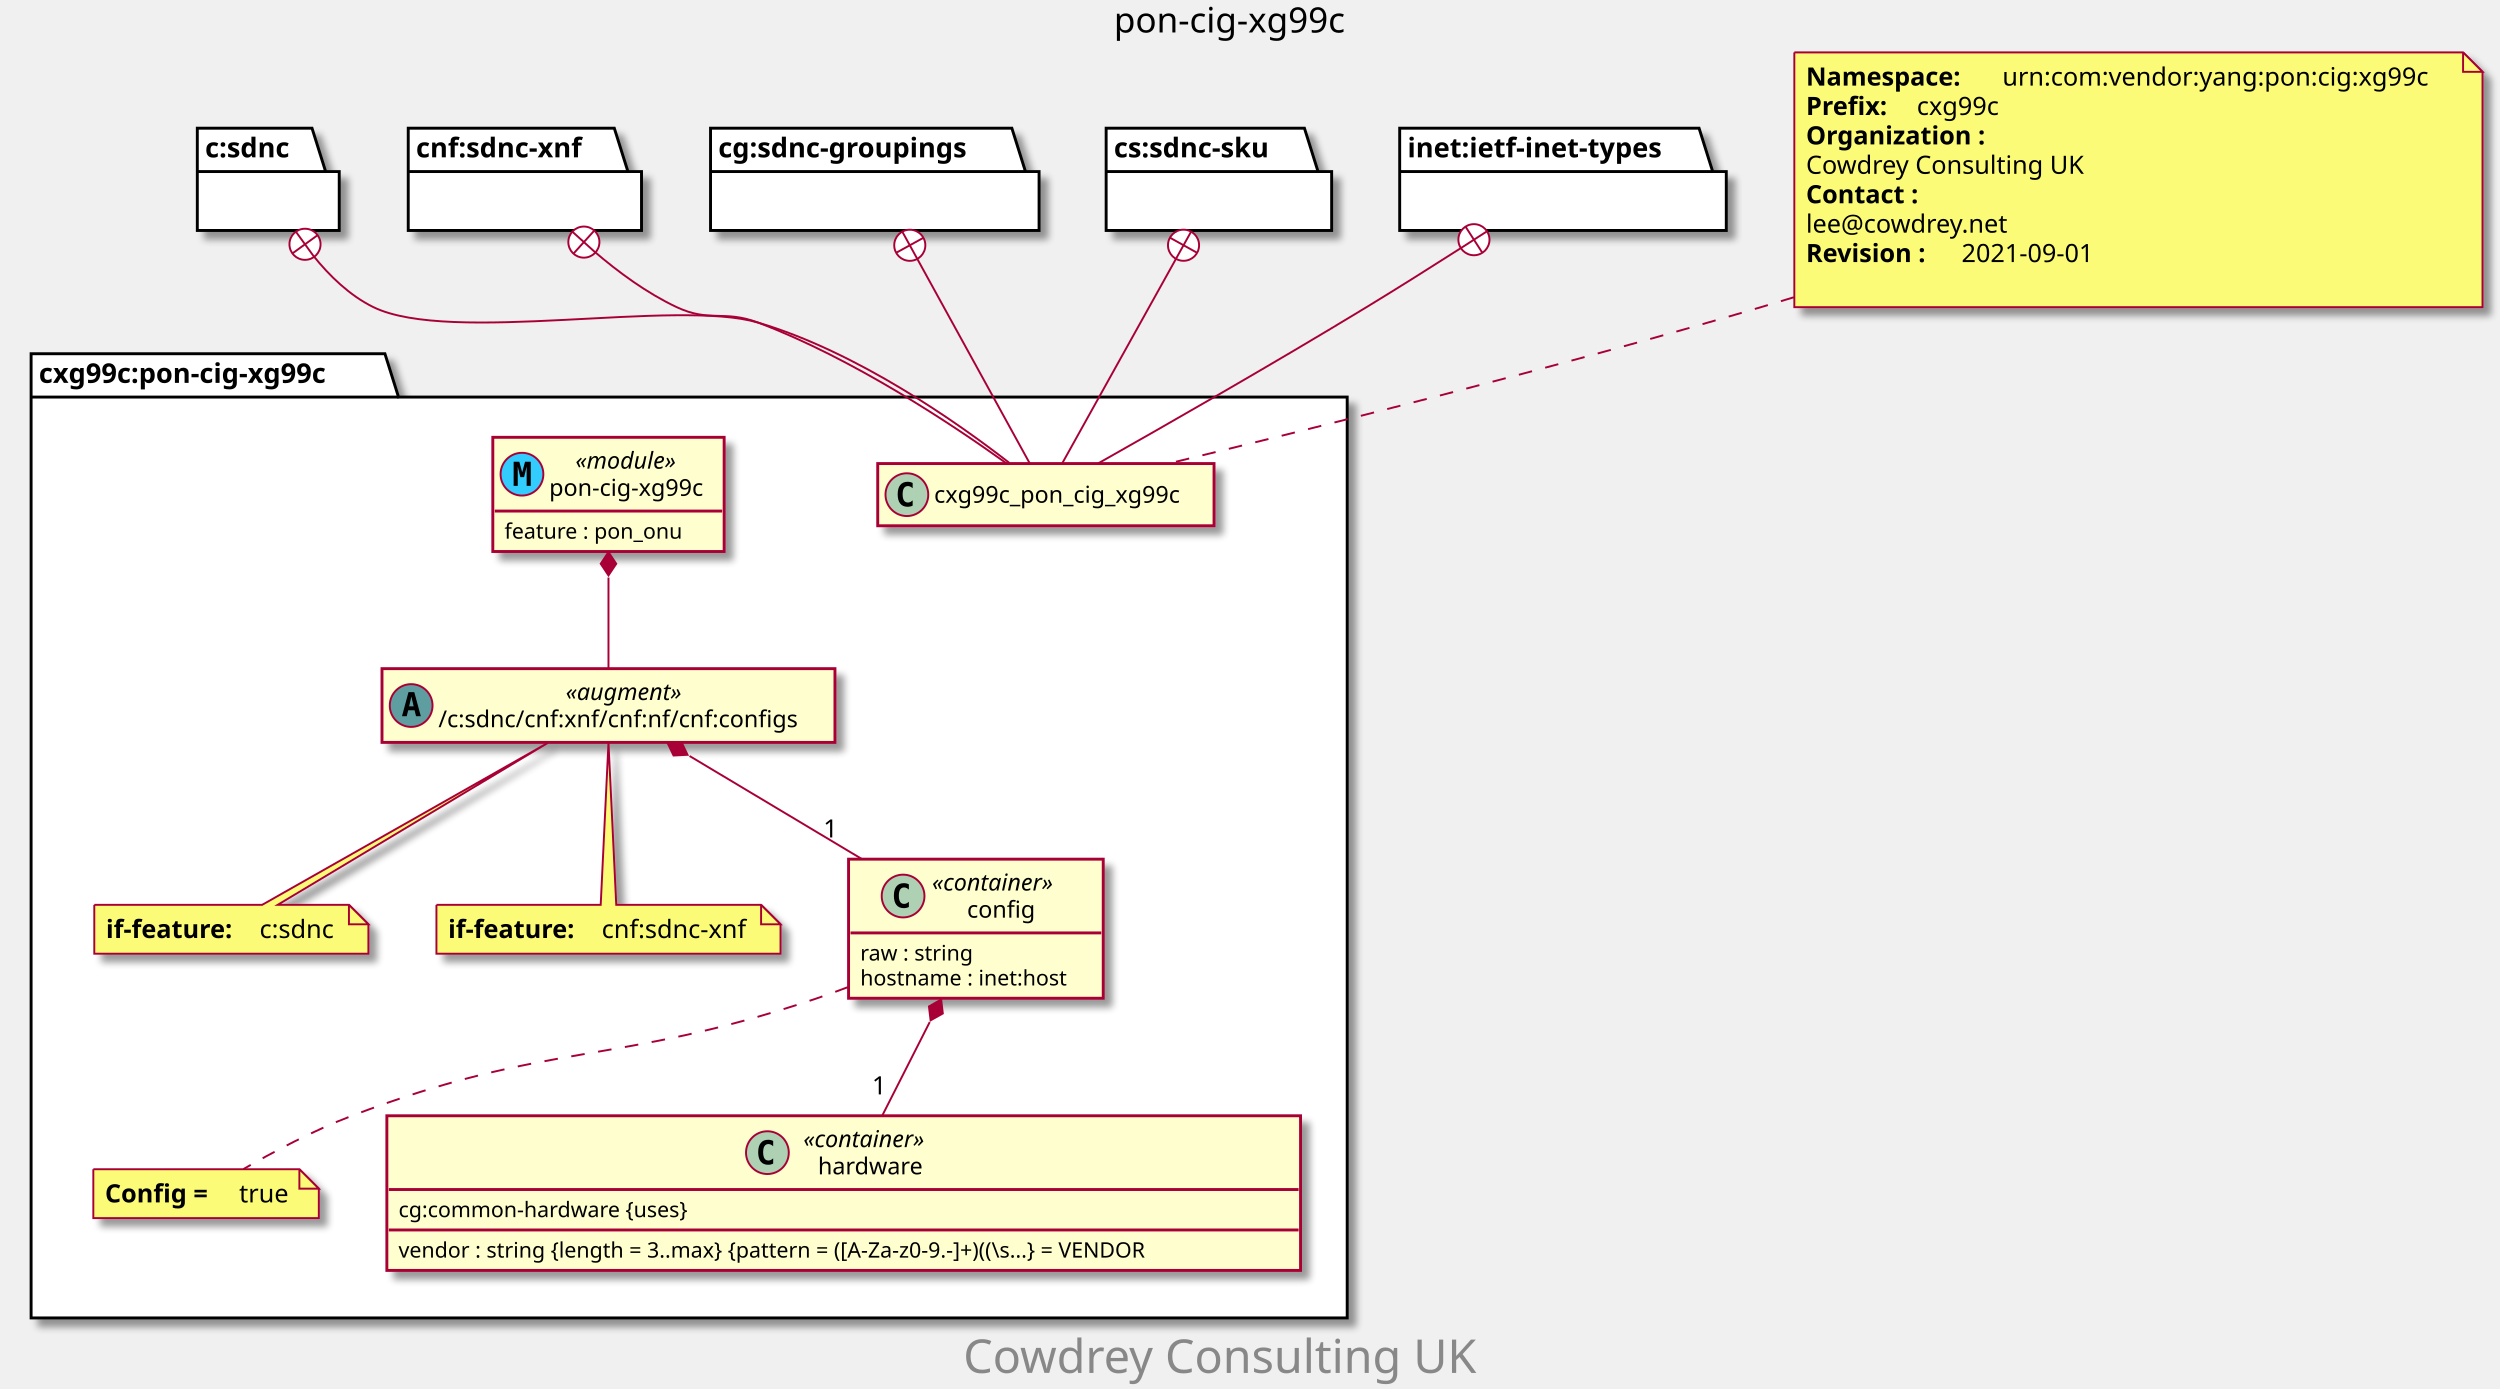
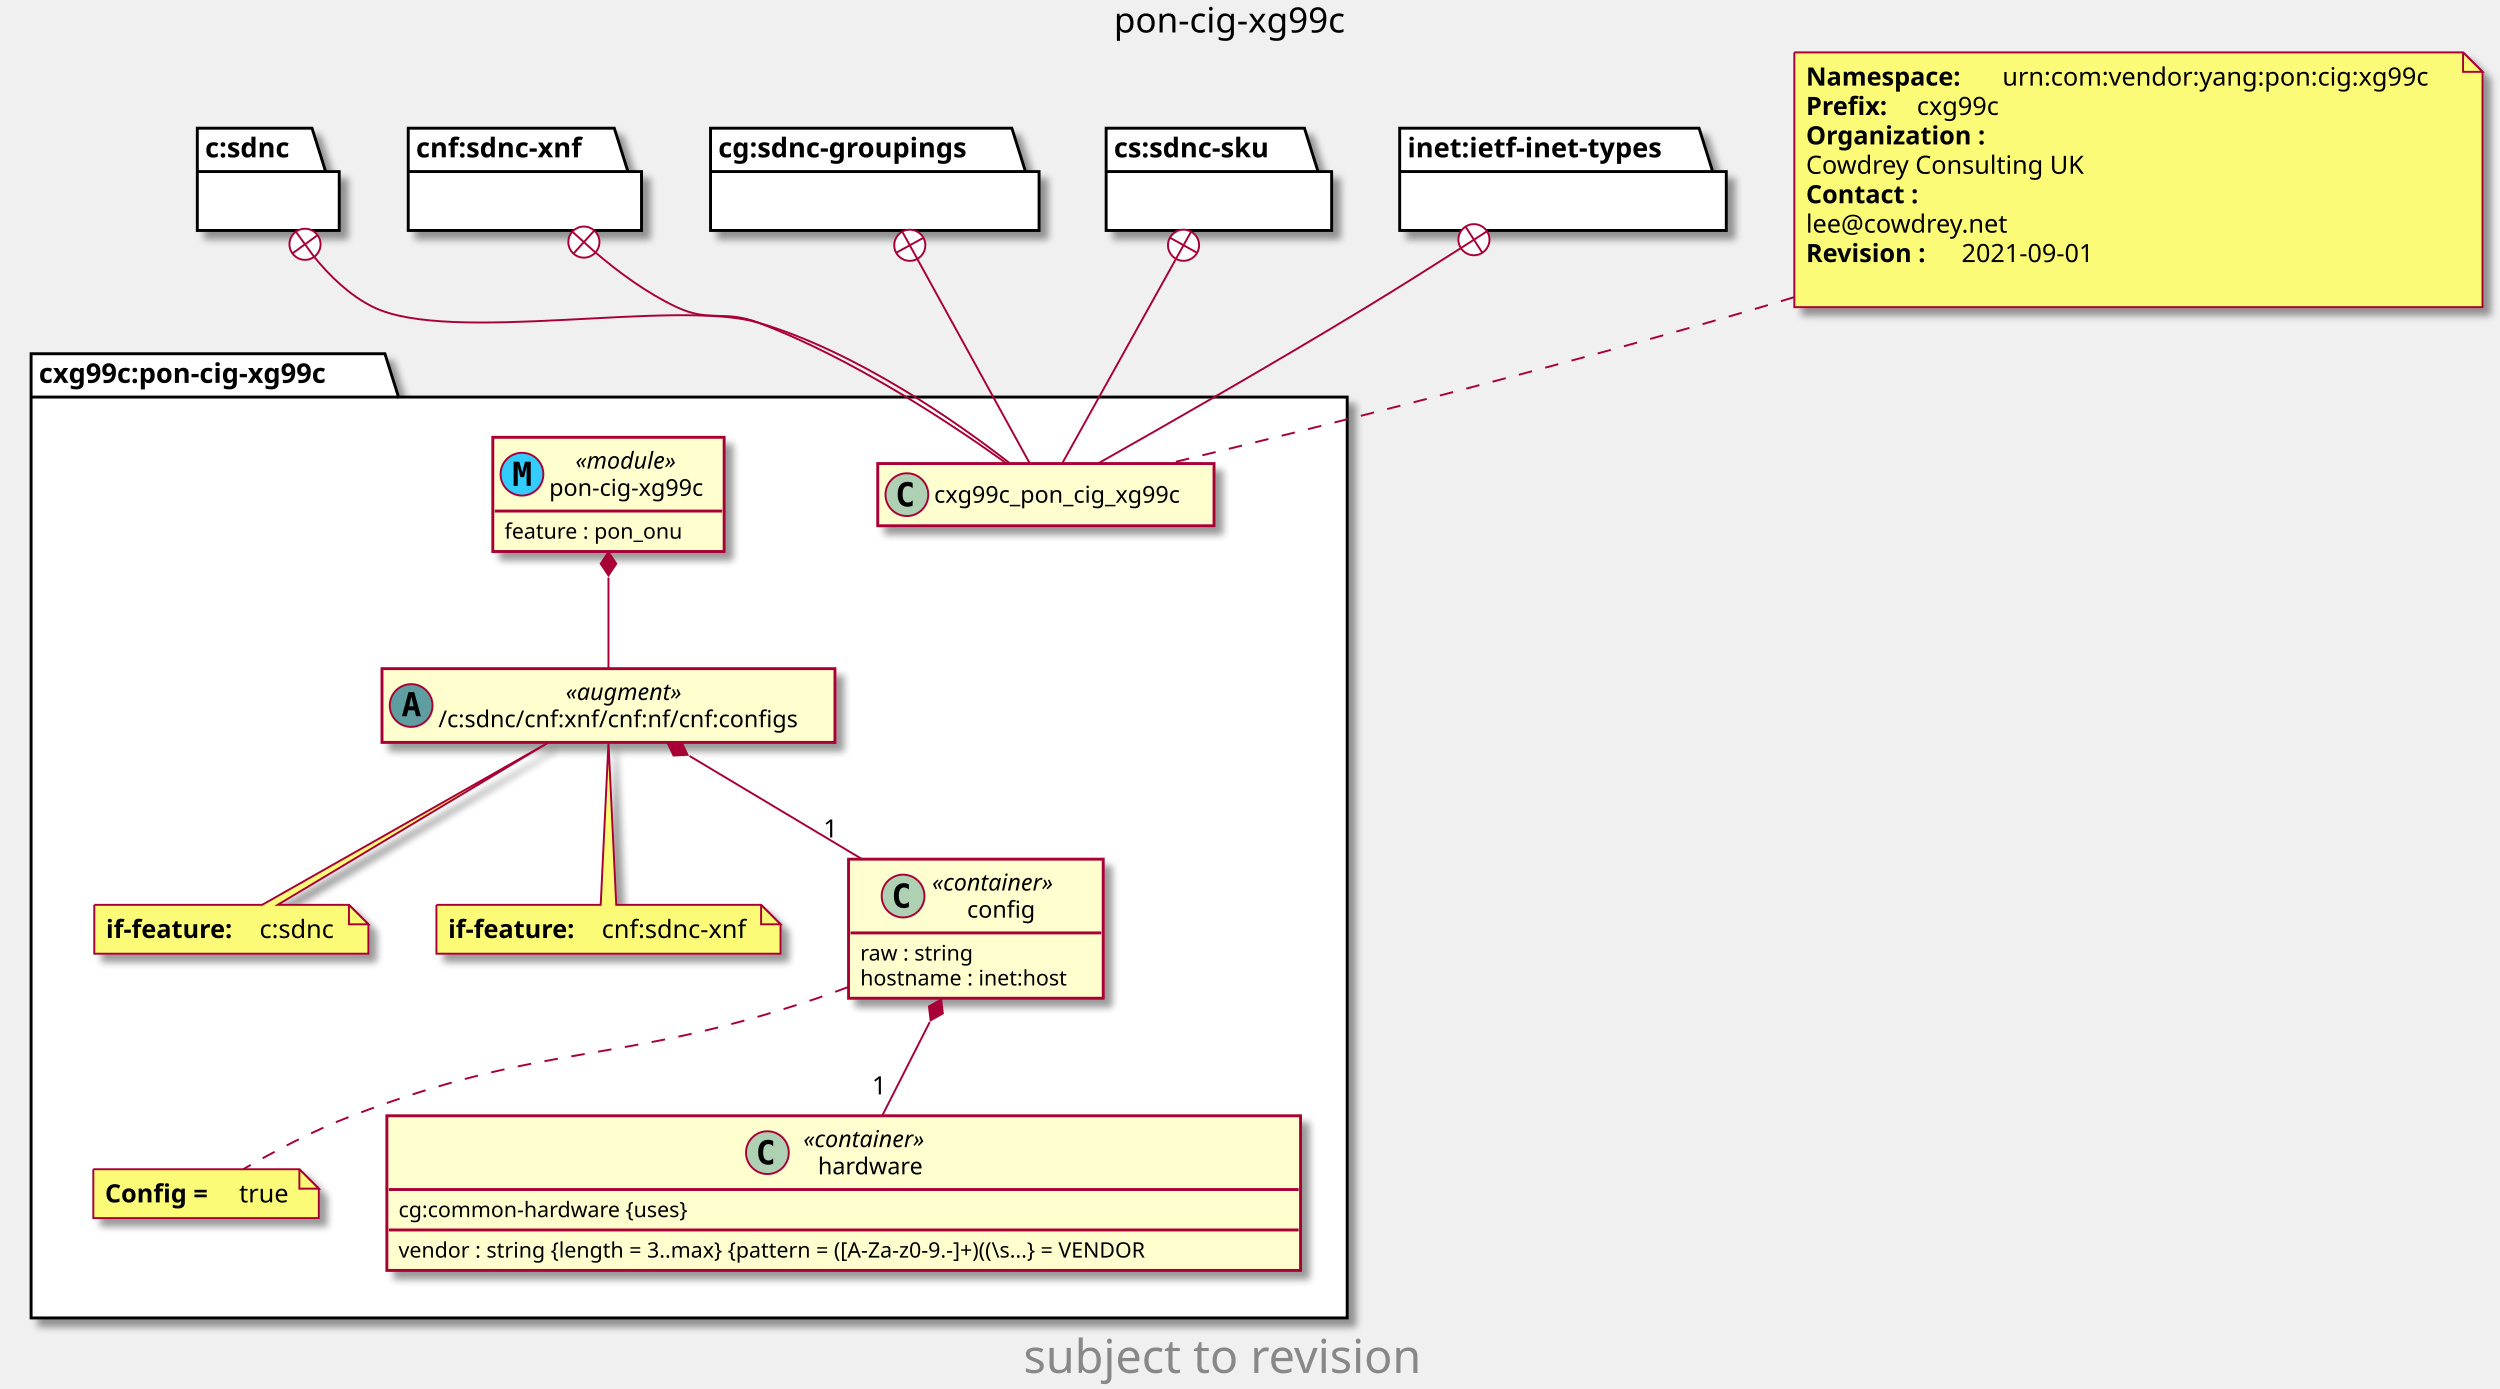
<svg xmlns="http://www.w3.org/2000/svg" contentScriptType="application/ecmascript" contentStyleType="text/css" height="714px" preserveAspectRatio="none" style="width:1286px;height:714px;background:#FFFFFF;" version="1.1" viewBox="0 0 1286 714" width="1286px" zoomAndPan="magnify">
  <defs>
-     <filter height="300%" id="fzm8293ogbc1f" width="300%" x="-1" y="-1">
+     <filter height="300%" id="f1nhnp887lm6k" width="300%" x="-1" y="-1">
      <feGaussianBlur result="blurOut" stdDeviation="2.0" />
      <feColorMatrix in="blurOut" result="blurOut2" type="matrix" values="0 0 0 0 0 0 0 0 0 0 0 0 0 0 0 0 0 0 .4 0" />
      <feOffset dx="4.0" dy="4.0" in="blurOut2" result="blurOut3" />
      <feBlend in="SourceGraphic" in2="blurOut3" mode="normal" />
    </filter>
  </defs>
  <g>
    <text fill="#000000" font-family="sans-serif" font-size="18" lengthAdjust="spacing" textLength="125" x="573" y="16.708">pon-cig-xg99c</text>
-     <polygon fill="#FFFFFF" filter="url(#fzm8293ogbc1f)" points="16,181.953,198,181.953,205,204.25,693,204.25,693,677.953,16,677.953,16,181.953" style="stroke:#000000;stroke-width:1.5;" />
+     <polygon fill="#FFFFFF" filter="url(#f1nhnp887lm6k)" points="16,181.953,198,181.953,205,204.25,693,204.25,693,677.953,16,677.953,16,181.953" style="stroke:#000000;stroke-width:1.5;" />
    <line style="stroke:#000000;stroke-width:1.5;" x1="16" x2="205" y1="204.25" y2="204.25" />
    <text fill="#000000" font-family="sans-serif" font-size="14" font-weight="bold" lengthAdjust="spacing" textLength="176" x="20" y="196.948">cxg99c:pon-cig-xg99c</text>
-     <polygon fill="#FFFFFF" filter="url(#fzm8293ogbc1f)" points="101.5,65.953,160.5,65.953,167.5,88.25,174.5,88.25,174.5,118.547,101.5,118.547,101.5,65.953" style="stroke:#000000;stroke-width:1.5;" />
+     <polygon fill="#FFFFFF" filter="url(#f1nhnp887lm6k)" points="101.5,65.953,160.5,65.953,167.5,88.25,174.5,88.25,174.5,118.547,101.5,118.547,101.5,65.953" style="stroke:#000000;stroke-width:1.5;" />
    <line style="stroke:#000000;stroke-width:1.5;" x1="101.5" x2="167.5" y1="88.25" y2="88.25" />
    <text fill="#000000" font-family="sans-serif" font-size="14" font-weight="bold" lengthAdjust="spacing" textLength="53" x="105.5" y="80.948">c:sdnc</text>
-     <polygon fill="#FFFFFF" filter="url(#fzm8293ogbc1f)" points="210,65.953,316,65.953,323,88.25,330,88.25,330,118.547,210,118.547,210,65.953" style="stroke:#000000;stroke-width:1.5;" />
+     <polygon fill="#FFFFFF" filter="url(#f1nhnp887lm6k)" points="210,65.953,316,65.953,323,88.25,330,88.25,330,118.547,210,118.547,210,65.953" style="stroke:#000000;stroke-width:1.5;" />
    <line style="stroke:#000000;stroke-width:1.5;" x1="210" x2="323" y1="88.25" y2="88.25" />
    <text fill="#000000" font-family="sans-serif" font-size="14" font-weight="bold" lengthAdjust="spacing" textLength="100" x="214" y="80.948">cnf:sdnc-xnf</text>
-     <polygon fill="#FFFFFF" filter="url(#fzm8293ogbc1f)" points="365.5,65.953,520.5,65.953,527.5,88.25,534.5,88.25,534.5,118.547,365.5,118.547,365.5,65.953" style="stroke:#000000;stroke-width:1.5;" />
+     <polygon fill="#FFFFFF" filter="url(#f1nhnp887lm6k)" points="365.5,65.953,520.5,65.953,527.5,88.25,534.5,88.25,534.5,118.547,365.5,118.547,365.5,65.953" style="stroke:#000000;stroke-width:1.5;" />
    <line style="stroke:#000000;stroke-width:1.5;" x1="365.5" x2="527.5" y1="88.25" y2="88.25" />
    <text fill="#000000" font-family="sans-serif" font-size="14" font-weight="bold" lengthAdjust="spacing" textLength="149" x="369.5" y="80.948">cg:sdnc-groupings</text>
-     <polygon fill="#FFFFFF" filter="url(#fzm8293ogbc1f)" points="569,65.953,671,65.953,678,88.25,685,88.25,685,118.547,569,118.547,569,65.953" style="stroke:#000000;stroke-width:1.5;" />
+     <polygon fill="#FFFFFF" filter="url(#f1nhnp887lm6k)" points="569,65.953,671,65.953,678,88.25,685,88.25,685,118.547,569,118.547,569,65.953" style="stroke:#000000;stroke-width:1.5;" />
    <line style="stroke:#000000;stroke-width:1.5;" x1="569" x2="678" y1="88.25" y2="88.25" />
    <text fill="#000000" font-family="sans-serif" font-size="14" font-weight="bold" lengthAdjust="spacing" textLength="96" x="573" y="80.948">cs:sdnc-sku</text>
-     <polygon fill="#FFFFFF" filter="url(#fzm8293ogbc1f)" points="720,65.953,874,65.953,881,88.25,888,88.25,888,118.547,720,118.547,720,65.953" style="stroke:#000000;stroke-width:1.5;" />
+     <polygon fill="#FFFFFF" filter="url(#f1nhnp887lm6k)" points="720,65.953,874,65.953,881,88.25,888,88.25,888,118.547,720,118.547,720,65.953" style="stroke:#000000;stroke-width:1.5;" />
    <line style="stroke:#000000;stroke-width:1.5;" x1="720" x2="881" y1="88.25" y2="88.25" />
    <text fill="#000000" font-family="sans-serif" font-size="14" font-weight="bold" lengthAdjust="spacing" textLength="148" x="724" y="80.948">inet:ietf-inet-types</text>
-     <rect fill="#FEFECE" filter="url(#fzm8293ogbc1f)" height="32" id="cxg99c_pon_cig_xg99c" style="stroke:#A80036;stroke-width:1.5;" width="173" x="451.5" y="238.453" />
+     <rect fill="#FEFECE" filter="url(#f1nhnp887lm6k)" height="32" id="cxg99c_pon_cig_xg99c" style="stroke:#A80036;stroke-width:1.5;" width="173" x="451.5" y="238.453" />
    <ellipse cx="466.5" cy="254.453" fill="#ADD1B2" rx="11" ry="11" style="stroke:#A80036;stroke-width:1.0;" />
    <path d="M469.469,260.094 Q468.891,260.391 468.25,260.531 Q467.609,260.688 466.906,260.688 Q464.406,260.688 463.078,259.047 Q461.766,257.391 461.766,254.266 Q461.766,251.141 463.078,249.484 Q464.406,247.828 466.906,247.828 Q467.609,247.828 468.25,247.984 Q468.906,248.141 469.469,248.438 L469.469,251.156 Q468.844,250.578 468.25,250.312 Q467.656,250.031 467.031,250.031 Q465.688,250.031 465,251.109 Q464.312,252.172 464.312,254.266 Q464.312,256.359 465,257.438 Q465.688,258.5 467.031,258.5 Q467.656,258.5 468.25,258.234 Q468.844,257.953 469.469,257.375 L469.469,260.094 Z " fill="#000000" />
    <text fill="#000000" font-family="sans-serif" font-size="12" lengthAdjust="spacing" textLength="141" x="480.5" y="258.607">cxg99c_pon_cig_xg99c</text>
-     <rect codeLine="32" fill="#FEFECE" filter="url(#fzm8293ogbc1f)" height="58.742" id="pon_cig_xg99c" style="stroke:#A80036;stroke-width:1.5;" width="119" x="253.5" y="224.953" />
+     <rect codeLine="32" fill="#FEFECE" filter="url(#f1nhnp887lm6k)" height="58.742" id="pon_cig_xg99c" style="stroke:#A80036;stroke-width:1.5;" width="119" x="253.5" y="224.953" />
    <ellipse cx="268.5" cy="243.922" fill="#33CCFF" rx="11" ry="11" style="stroke:#A80036;stroke-width:1.0;" />
    <path d="M264.219,237.531 L267.141,237.531 L268.609,242.969 L270.078,237.531 L273.016,237.531 L273.016,249.922 L270.906,249.922 L270.906,240 L269.594,245.422 L267.656,245.422 L266.328,240 L266.328,249.922 L264.219,249.922 L264.219,237.531 Z " fill="#000000" />
    <text fill="#000000" font-family="sans-serif" font-size="12" font-style="italic" lengthAdjust="spacing" textLength="60" x="296" y="241.092">«module»</text>
    <text fill="#000000" font-family="sans-serif" font-size="12" lengthAdjust="spacing" textLength="87" x="282.5" y="255.06">pon-cig-xg99c</text>
    <line style="stroke:#A80036;stroke-width:1.5;" x1="254.5" x2="371.5" y1="262.891" y2="262.891" />
    <text fill="#000000" font-family="sans-serif" font-size="11" lengthAdjust="spacing" textLength="101" x="259.5" y="277.101">feature : pon_onu</text>
-     <rect codeLine="34" fill="#FEFECE" filter="url(#fzm8293ogbc1f)" height="37.938" id="c_sdnc_cnf_xnf_cnf_nf_cnf_configs" style="stroke:#A80036;stroke-width:1.5;" width="233" x="196.5" y="343.953" />
+     <rect codeLine="34" fill="#FEFECE" filter="url(#f1nhnp887lm6k)" height="37.938" id="c_sdnc_cnf_xnf_cnf_nf_cnf_configs" style="stroke:#A80036;stroke-width:1.5;" width="233" x="196.5" y="343.953" />
    <ellipse cx="211.5" cy="362.922" fill="#5F9EA0" rx="11" ry="11" style="stroke:#A80036;stroke-width:1.0;" />
    <path d="M211.609,358.266 L210.453,363.344 L212.781,363.344 L211.609,358.266 Z M210.125,356.031 L213.109,356.031 L216.469,368.422 L214.016,368.422 L213.25,365.359 L209.969,365.359 L209.219,368.422 L206.781,368.422 L210.125,356.031 Z " fill="#000000" />
    <text fill="#000000" font-family="sans-serif" font-size="12" font-style="italic" lengthAdjust="spacing" textLength="70" x="291" y="360.092">«augment»</text>
    <text fill="#000000" font-family="sans-serif" font-size="12" lengthAdjust="spacing" textLength="201" x="225.5" y="374.06">/c:sdnc/cnf:xnf/cnf:nf/cnf:configs</text>
-     <path d="M48.5,465.453 L48.5,490.586 A0,0 0 0 0 48.5,490.586 L189.5,490.586 A0,0 0 0 0 189.5,490.586 L189.5,475.453 L179.5,465.453 L142.84,465.453 L281.83,382.113 L134.84,465.453 L48.5,465.453 A0,0 0 0 0 48.5,465.453 " fill="#FBFB77" filter="url(#fzm8293ogbc1f)" style="stroke:#A80036;stroke-width:1.0;" />
+     <path d="M48.5,465.453 L48.5,490.586 A0,0 0 0 0 48.5,490.586 L189.5,490.586 A0,0 0 0 0 189.5,490.586 L189.5,475.453 L179.5,465.453 L142.84,465.453 L281.83,382.113 L134.84,465.453 L48.5,465.453 A0,0 0 0 0 48.5,465.453 " fill="#FBFB77" filter="url(#f1nhnp887lm6k)" style="stroke:#A80036;stroke-width:1.0;" />
    <path d="M179.5,465.453 L179.5,475.453 L189.5,475.453 L179.5,465.453 " fill="#FBFB77" style="stroke:#A80036;stroke-width:1.0;" />
    <text fill="#000000" font-family="sans-serif" font-size="13" font-weight="bold" lengthAdjust="spacing" textLength="74" x="54.5" y="482.52">if-feature:</text>
    <text fill="#000000" font-family="sans-serif" font-size="13" lengthAdjust="spacing" textLength="41" x="133.5" y="482.52">c:sdnc</text>
-     <path d="M224.5,465.453 L224.5,490.586 A0,0 0 0 0 224.5,490.586 L401.5,490.586 A0,0 0 0 0 401.5,490.586 L401.5,475.453 L391.5,465.453 L317,465.453 L313,382.113 L309,465.453 L224.5,465.453 A0,0 0 0 0 224.5,465.453 " fill="#FBFB77" filter="url(#fzm8293ogbc1f)" style="stroke:#A80036;stroke-width:1.0;" />
+     <path d="M224.5,465.453 L224.5,490.586 A0,0 0 0 0 224.5,490.586 L401.5,490.586 A0,0 0 0 0 401.5,490.586 L401.5,475.453 L391.5,465.453 L317,465.453 L313,382.113 L309,465.453 L224.5,465.453 A0,0 0 0 0 224.5,465.453 " fill="#FBFB77" filter="url(#f1nhnp887lm6k)" style="stroke:#A80036;stroke-width:1.0;" />
    <path d="M391.5,465.453 L391.5,475.453 L401.5,475.453 L391.5,465.453 " fill="#FBFB77" style="stroke:#A80036;stroke-width:1.0;" />
    <text fill="#000000" font-family="sans-serif" font-size="13" font-weight="bold" lengthAdjust="spacing" textLength="74" x="230.5" y="482.52">if-feature:</text>
    <text fill="#000000" font-family="sans-serif" font-size="13" lengthAdjust="spacing" textLength="77" x="309.5" y="482.52">cnf:sdnc-xnf</text>
-     <rect codeLine="42" fill="#FEFECE" filter="url(#fzm8293ogbc1f)" height="71.547" id="sdnc_I_sdnc_I_xnf_I_nf_I_configs_I_config" style="stroke:#A80036;stroke-width:1.5;" width="131" x="436.5" y="441.953" />
+     <rect codeLine="42" fill="#FEFECE" filter="url(#f1nhnp887lm6k)" height="71.547" id="sdnc_I_sdnc_I_xnf_I_nf_I_configs_I_config" style="stroke:#A80036;stroke-width:1.5;" width="131" x="436.5" y="441.953" />
    <ellipse cx="464.55" cy="460.922" fill="#ADD1B2" rx="11" ry="11" style="stroke:#A80036;stroke-width:1.0;" />
    <path d="M467.519,466.562 Q466.941,466.859 466.3,467 Q465.659,467.156 464.956,467.156 Q462.456,467.156 461.128,465.516 Q459.816,463.859 459.816,460.734 Q459.816,457.609 461.128,455.953 Q462.456,454.297 464.956,454.297 Q465.659,454.297 466.3,454.453 Q466.956,454.609 467.519,454.906 L467.519,457.625 Q466.894,457.047 466.3,456.781 Q465.706,456.5 465.081,456.5 Q463.738,456.5 463.05,457.578 Q462.363,458.641 462.363,460.734 Q462.363,462.828 463.05,463.906 Q463.738,464.969 465.081,464.969 Q465.706,464.969 466.3,464.703 Q466.894,464.422 467.519,463.844 L467.519,466.562 Z " fill="#000000" />
    <text fill="#000000" font-family="sans-serif" font-size="12" font-style="italic" lengthAdjust="spacing" textLength="74" x="479.45" y="458.092">«container»</text>
    <text fill="#000000" font-family="sans-serif" font-size="12" lengthAdjust="spacing" textLength="38" x="497.45" y="472.06">config</text>
    <line style="stroke:#A80036;stroke-width:1.5;" x1="437.5" x2="566.5" y1="479.891" y2="479.891" />
    <text fill="#000000" font-family="sans-serif" font-size="11" lengthAdjust="spacing" textLength="66" x="442.5" y="494.101">raw : string</text>
    <text fill="#000000" font-family="sans-serif" font-size="11" lengthAdjust="spacing" textLength="119" x="442.5" y="506.906">hostname : inet:host</text>
-     <path d="M48,601.453 L48,626.586 L164,626.586 L164,611.453 L154,601.453 L48,601.453 " fill="#FBFB77" filter="url(#fzm8293ogbc1f)" style="stroke:#A80036;stroke-width:1.0;" />
+     <path d="M48,601.453 L48,626.586 L164,626.586 L164,611.453 L154,601.453 L48,601.453 " fill="#FBFB77" filter="url(#f1nhnp887lm6k)" style="stroke:#A80036;stroke-width:1.0;" />
    <path d="M154,601.453 L154,611.453 L164,611.453 L154,601.453 " fill="#FBFB77" style="stroke:#A80036;stroke-width:1.0;" />
    <text fill="#000000" font-family="sans-serif" font-size="13" font-weight="bold" lengthAdjust="spacing" textLength="64" x="54" y="618.52">Config =</text>
    <text fill="#000000" font-family="sans-serif" font-size="13" lengthAdjust="spacing" textLength="26" x="123" y="618.52">true</text>
-     <rect codeLine="49" fill="#FEFECE" filter="url(#fzm8293ogbc1f)" height="79.547" id="sdnc_I_sdnc_I_xnf_I_nf_I_configs_I_config_I_hardware" style="stroke:#A80036;stroke-width:1.5;" width="470" x="199" y="573.953" />
+     <rect codeLine="49" fill="#FEFECE" filter="url(#f1nhnp887lm6k)" height="79.547" id="sdnc_I_sdnc_I_xnf_I_nf_I_configs_I_config_I_hardware" style="stroke:#A80036;stroke-width:1.5;" width="470" x="199" y="573.953" />
    <ellipse cx="394.75" cy="592.922" fill="#ADD1B2" rx="11" ry="11" style="stroke:#A80036;stroke-width:1.0;" />
    <path d="M397.719,598.562 Q397.141,598.859 396.5,599 Q395.859,599.156 395.156,599.156 Q392.656,599.156 391.328,597.516 Q390.016,595.859 390.016,592.734 Q390.016,589.609 391.328,587.953 Q392.656,586.297 395.156,586.297 Q395.859,586.297 396.5,586.453 Q397.156,586.609 397.719,586.906 L397.719,589.625 Q397.094,589.047 396.5,588.781 Q395.906,588.5 395.281,588.5 Q393.938,588.5 393.25,589.578 Q392.562,590.641 392.562,592.734 Q392.562,594.828 393.25,595.906 Q393.938,596.969 395.281,596.969 Q395.906,596.969 396.5,596.703 Q397.094,596.422 397.719,595.844 L397.719,598.562 Z " fill="#000000" />
    <text fill="#000000" font-family="sans-serif" font-size="12" font-style="italic" lengthAdjust="spacing" textLength="74" x="413.25" y="590.092">«container»</text>
    <text fill="#000000" font-family="sans-serif" font-size="12" lengthAdjust="spacing" textLength="59" x="420.75" y="604.061">hardware</text>
    <line style="stroke:#A80036;stroke-width:1.5;" x1="200" x2="668" y1="611.891" y2="611.891" />
    <text fill="#000000" font-family="sans-serif" font-size="11" lengthAdjust="spacing" textLength="170" x="205" y="626.101">cg:common-hardware {uses}</text>
    <line style="stroke:#A80036;stroke-width:1.5;" x1="200" x2="668" y1="632.695" y2="632.695" />
    <text fill="#000000" font-family="sans-serif" font-size="11" lengthAdjust="spacing" textLength="458" x="205" y="646.906">vendor : string {length = 3..max} {pattern = ([A-Za-z0-9.-]+)((\s...}   = VENDOR</text>
-     <path d="M923,26.953 L923,158.016 L1277,158.016 L1277,36.953 L1267,26.953 L923,26.953 " fill="#FBFB77" filter="url(#fzm8293ogbc1f)" style="stroke:#A80036;stroke-width:1.0;" />
+     <path d="M923,26.953 L923,158.016 L1277,158.016 L1277,36.953 L1267,26.953 L923,26.953 " fill="#FBFB77" filter="url(#f1nhnp887lm6k)" style="stroke:#A80036;stroke-width:1.0;" />
    <path d="M1267,26.953 L1267,36.953 L1277,36.953 L1267,26.953 " fill="#FBFB77" style="stroke:#A80036;stroke-width:1.0;" />
    <text fill="#000000" font-family="sans-serif" font-size="13" font-weight="bold" lengthAdjust="spacing" textLength="92" x="929" y="44.02">Namespace:</text>
    <text fill="#000000" font-family="sans-serif" font-size="13" lengthAdjust="spacing" textLength="228" x="1030" y="44.02">urn:com:vendor:yang:pon:cig:xg99c</text>
    <text fill="#000000" font-family="sans-serif" font-size="13" font-weight="bold" lengthAdjust="spacing" textLength="48" x="929" y="59.153">Prefix:</text>
    <text fill="#000000" font-family="sans-serif" font-size="13" lengthAdjust="spacing" textLength="45" x="986" y="59.153">cxg99c</text>
    <text fill="#000000" font-family="sans-serif" font-size="13" font-weight="bold" lengthAdjust="spacing" textLength="104" x="929" y="74.286">Organization :</text>
    <text fill="#000000" font-family="sans-serif" font-size="13" lengthAdjust="spacing" textLength="147" x="929" y="89.418">Cowdrey Consulting UK</text>
    <text fill="#000000" font-family="sans-serif" font-size="13" font-weight="bold" lengthAdjust="spacing" textLength="67" x="929" y="104.551">Contact :</text>
    <text fill="#000000" font-family="sans-serif" font-size="13" lengthAdjust="spacing" textLength="109" x="929" y="119.684">lee@cowdrey.net</text>
    <text fill="#000000" font-family="sans-serif" font-size="13" font-weight="bold" lengthAdjust="spacing" textLength="71" x="929" y="134.817">Revision :</text>
    <text fill="#000000" font-family="sans-serif" font-size="13" lengthAdjust="spacing" textLength="74" x="1009" y="134.817">2021-09-01</text>
    <text fill="#000000" font-family="sans-serif" font-size="13" lengthAdjust="spacing" textLength="0" x="933" y="149.95" />
    <path d="M922.8,152.903 C917.14,154.633 911.53,156.313 906,157.953 C799.82,189.343 674.78,220.603 601.19,238.423 " fill="none" id="GMN8-cxg99c_pon_cig_xg99c" style="stroke:#A80036;stroke-width:1.0;stroke-dasharray:7.0,7.0;" />
    <path codeLine="27" d="M161.05,131.403 C169.42,141.873 179.85,151.973 192,157.953 C231.52,177.383 347.77,153.483 390,165.953 C440.96,181.003 492.6,217.423 519.35,238.223 " fill="none" id="c_sdnc-backto-cxg99c_pon_cig_xg99c" style="stroke:#A80036;stroke-width:1.0;" />
    <ellipse cx="156.894" cy="125.661" fill="#FFFFFF" rx="8" ry="8" style="stroke:#A80036;stroke-width:1.0;" />
    <line style="stroke:#A80036;stroke-width:1.0;" x1="161.589" x2="152.2" y1="132.139" y2="119.183" />
    <line style="stroke:#A80036;stroke-width:1.0;" x1="150.417" x2="163.372" y1="130.355" y2="120.966" />
    <path codeLine="28" d="M305.63,129.303 C318.11,140.023 332.82,150.813 348,157.953 C365.2,166.043 372.22,159.243 390,165.953 C438.87,184.403 490.08,218.523 517.6,238.263 " fill="none" id="cnf_sdnc_xnf-backto-cxg99c_pon_cig_xg99c" style="stroke:#A80036;stroke-width:1.0;" />
    <ellipse cx="300.345" cy="124.537" fill="#FFFFFF" rx="8" ry="8" style="stroke:#A80036;stroke-width:1.0;" />
    <line style="stroke:#A80036;stroke-width:1.0;" x1="306.281" x2="294.41" y1="129.901" y2="119.173" />
    <line style="stroke:#A80036;stroke-width:1.0;" x1="294.981" x2="305.709" y1="130.472" y2="118.602" />
    <path codeLine="29" d="M471.42,132.393 C490.2,166.533 516.5,214.363 529.72,238.403 " fill="none" id="cg_sdnc_groupings-backto-cxg99c_pon_cig_xg99c" style="stroke:#A80036;stroke-width:1.0;" />
    <ellipse cx="467.995" cy="126.173" fill="#FFFFFF" rx="8" ry="8" style="stroke:#A80036;stroke-width:1.0;" />
    <line style="stroke:#A80036;stroke-width:1.0;" x1="471.851" x2="464.14" y1="133.183" y2="119.163" />
    <line style="stroke:#A80036;stroke-width:1.0;" x1="460.986" x2="475.005" y1="130.028" y2="122.317" />
    <path codeLine="30" d="M605.34,132.393 C586.35,166.533 559.74,214.363 546.37,238.403 " fill="none" id="cs_sdnc_sku-backto-cxg99c_pon_cig_xg99c" style="stroke:#A80036;stroke-width:1.0;" />
    <ellipse cx="608.809" cy="126.153" fill="#FFFFFF" rx="8" ry="8" style="stroke:#A80036;stroke-width:1.0;" />
    <line style="stroke:#A80036;stroke-width:1.0;" x1="604.918" x2="612.7" y1="133.143" y2="119.163" />
    <line style="stroke:#A80036;stroke-width:1.0;" x1="601.819" x2="615.799" y1="122.262" y2="130.044" />
    <path codeLine="31" d="M752.18,127.163 C736.47,137.213 719.11,148.153 703,157.953 C654.79,187.283 597.61,219.903 564.79,238.423 " fill="none" id="inet_ietf_inet_types-backto-cxg99c_pon_cig_xg99c" style="stroke:#A80036;stroke-width:1.0;" />
    <ellipse cx="758.192" cy="123.301" fill="#FFFFFF" rx="8" ry="8" style="stroke:#A80036;stroke-width:1.0;" />
    <line style="stroke:#A80036;stroke-width:1.0;" x1="751.464" x2="764.92" y1="127.629" y2="118.973" />
    <line style="stroke:#A80036;stroke-width:1.0;" x1="753.864" x2="762.52" y1="116.573" y2="130.029" />
    <path codeLine="35" d="M313,297.083 C313,313.243 313,330.913 313,343.723 " fill="none" id="pon_cig_xg99c-backto-c_sdnc_cnf_xnf_cnf_nf_cnf_configs" style="stroke:#A80036;stroke-width:1.0;" />
    <polygon fill="#A80036" points="313,283.993,309,289.993,313,295.993,317,289.993,313,283.993" style="stroke:#A80036;stroke-width:1.0;" />
    <path codeLine="43" d="M354.7,388.883 C380.65,404.403 414.44,424.603 443.1,441.743 " fill="none" id="c_sdnc_cnf_xnf_cnf_nf_cnf_configs-backto-sdnc_I_sdnc_I_xnf_I_nf_I_configs_I_config" style="stroke:#A80036;stroke-width:1.0;" />
    <polygon fill="#A80036" points="343.37,382.113,346.467,388.625,353.669,388.272,350.572,381.759,343.37,382.113" style="stroke:#A80036;stroke-width:1.0;" />
    <text fill="#000000" font-family="sans-serif" font-size="13" lengthAdjust="spacing" textLength="8" x="423.503" y="430.805">1</text>
    <path d="M436.2,507.763 C430.43,509.973 424.64,512.063 419,513.953 C315.55,548.583 282.97,535.193 181,573.953 C161.25,581.463 139.98,592.863 125.16,601.403 " fill="none" id="sdnc_I_sdnc_I_xnf_I_nf_I_configs_I_config-GMN28" style="stroke:#A80036;stroke-width:1.0;stroke-dasharray:7.0,7.0;" />
    <path codeLine="50" d="M478.25,525.753 C470.3,541.423 461.53,558.713 453.9,573.733 " fill="none" id="sdnc_I_sdnc_I_xnf_I_nf_I_configs_I_config-backto-sdnc_I_sdnc_I_xnf_I_nf_I_configs_I_config_I_hardware" style="stroke:#A80036;stroke-width:1.0;" />
    <polygon fill="#A80036" points="484.13,514.163,477.848,517.704,478.7,524.864,484.982,521.324,484.13,514.163" style="stroke:#A80036;stroke-width:1.0;" />
    <text fill="#000000" font-family="sans-serif" font-size="13" lengthAdjust="spacing" textLength="8" x="448.533" y="562.945">1</text>
-     <text fill="#888888" font-family="sans-serif" font-size="24" lengthAdjust="spacing" textLength="280" x="495.5" y="706.231">Cowdrey Consulting UK</text>
+     <text fill="#888888" font-family="sans-serif" font-size="24" lengthAdjust="spacing" textLength="218" x="526.5" y="706.231">subject to revision</text>
  </g>
</svg>
